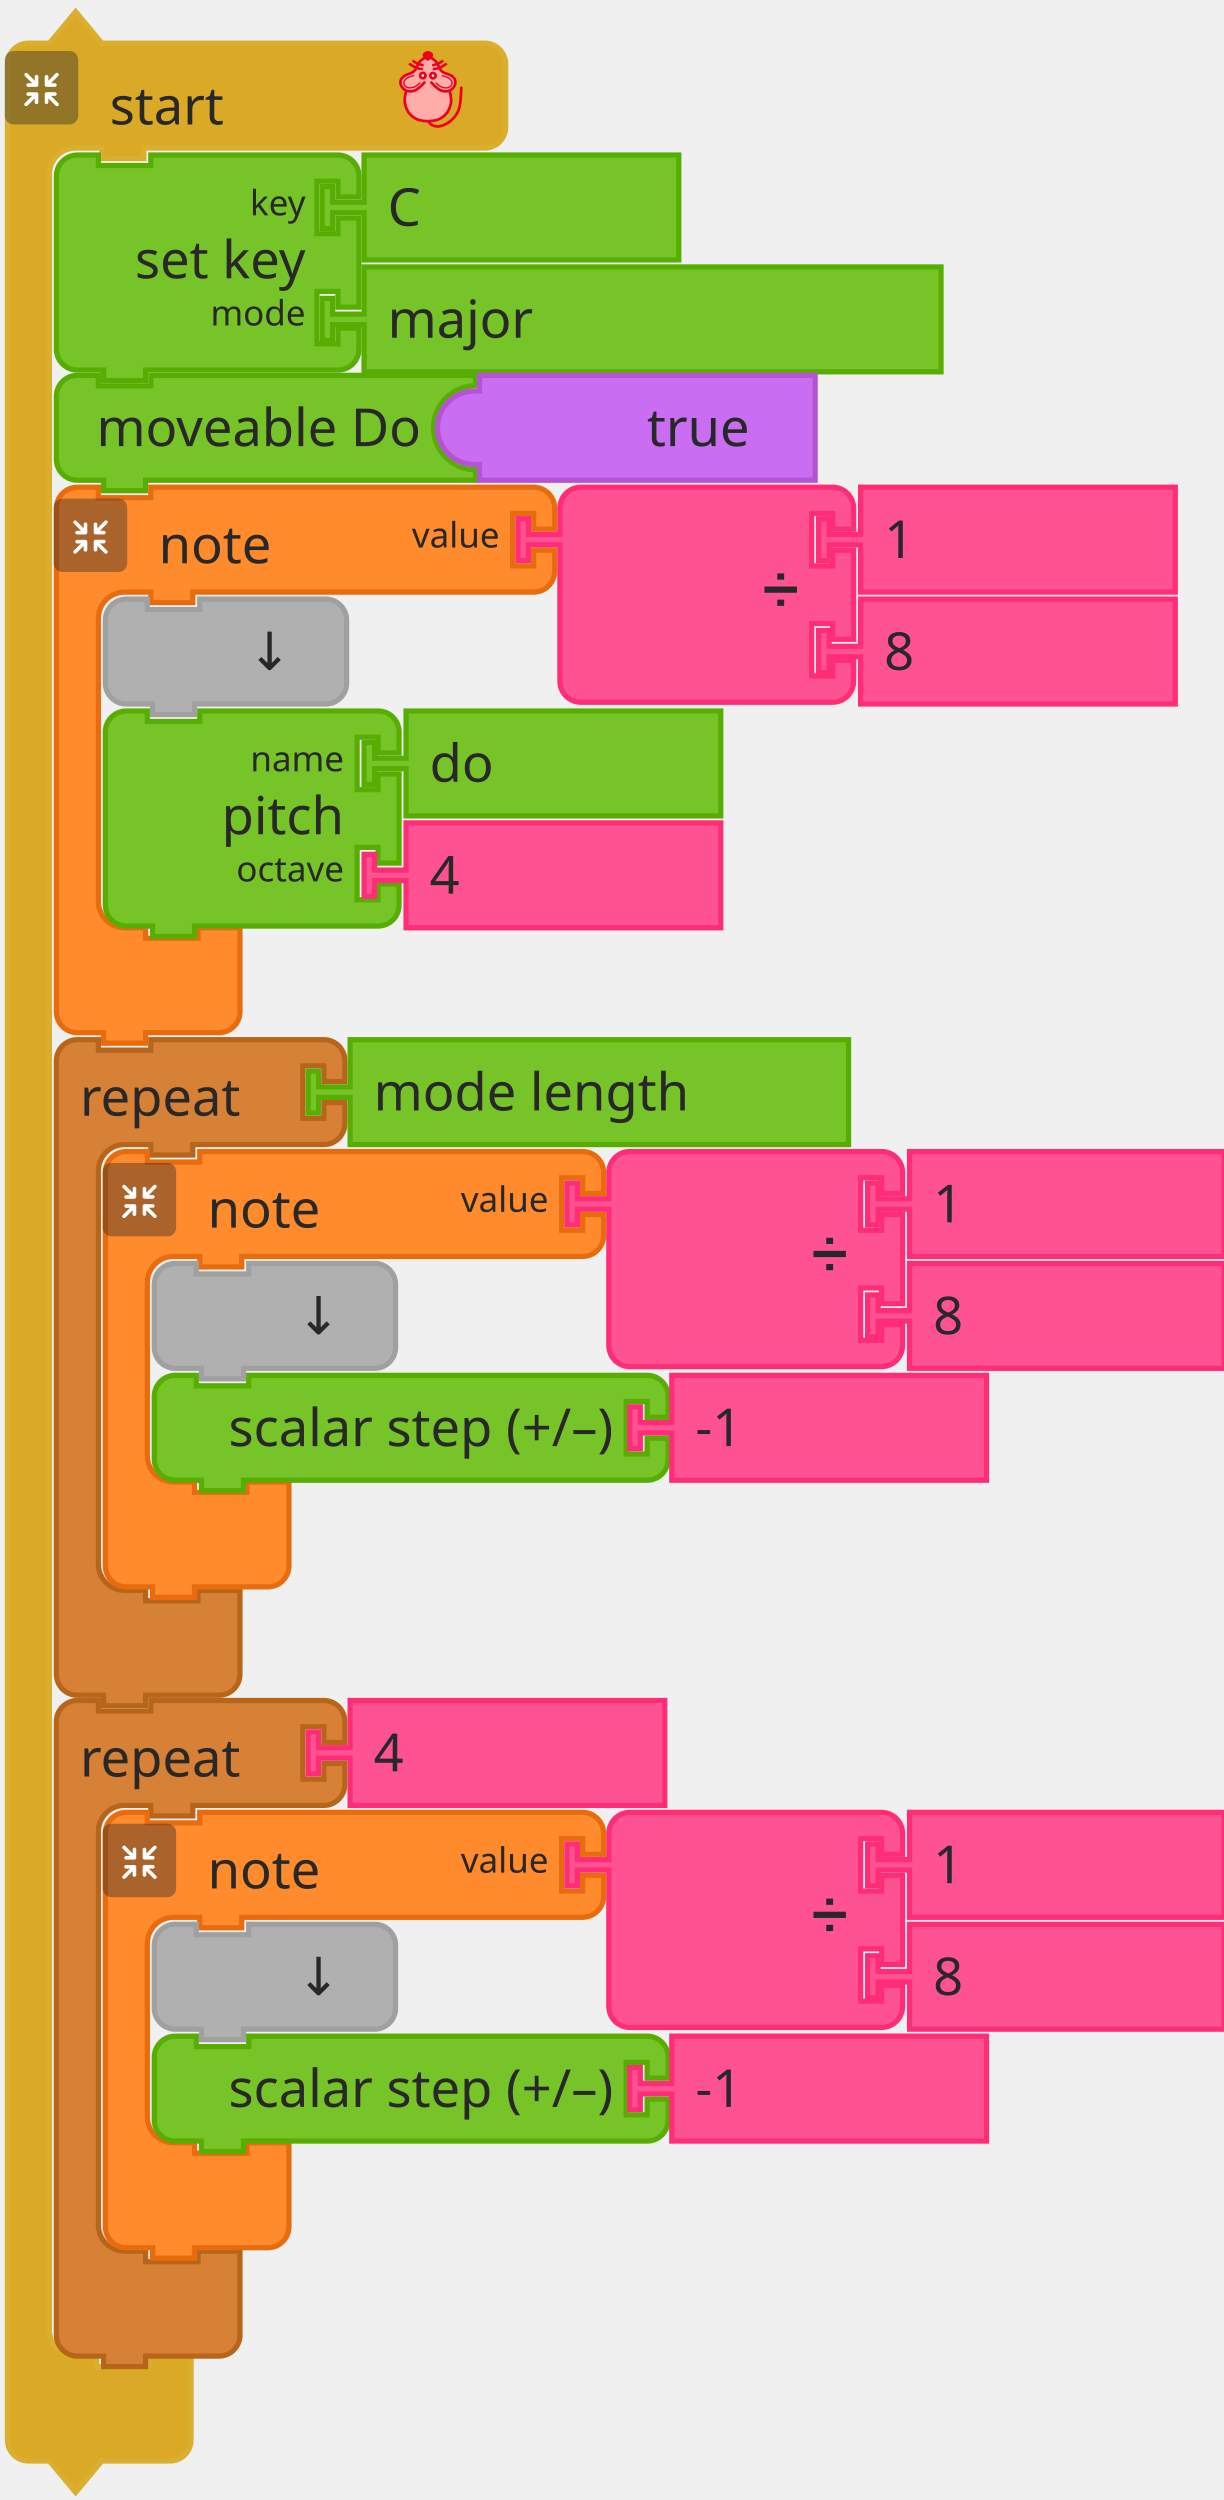
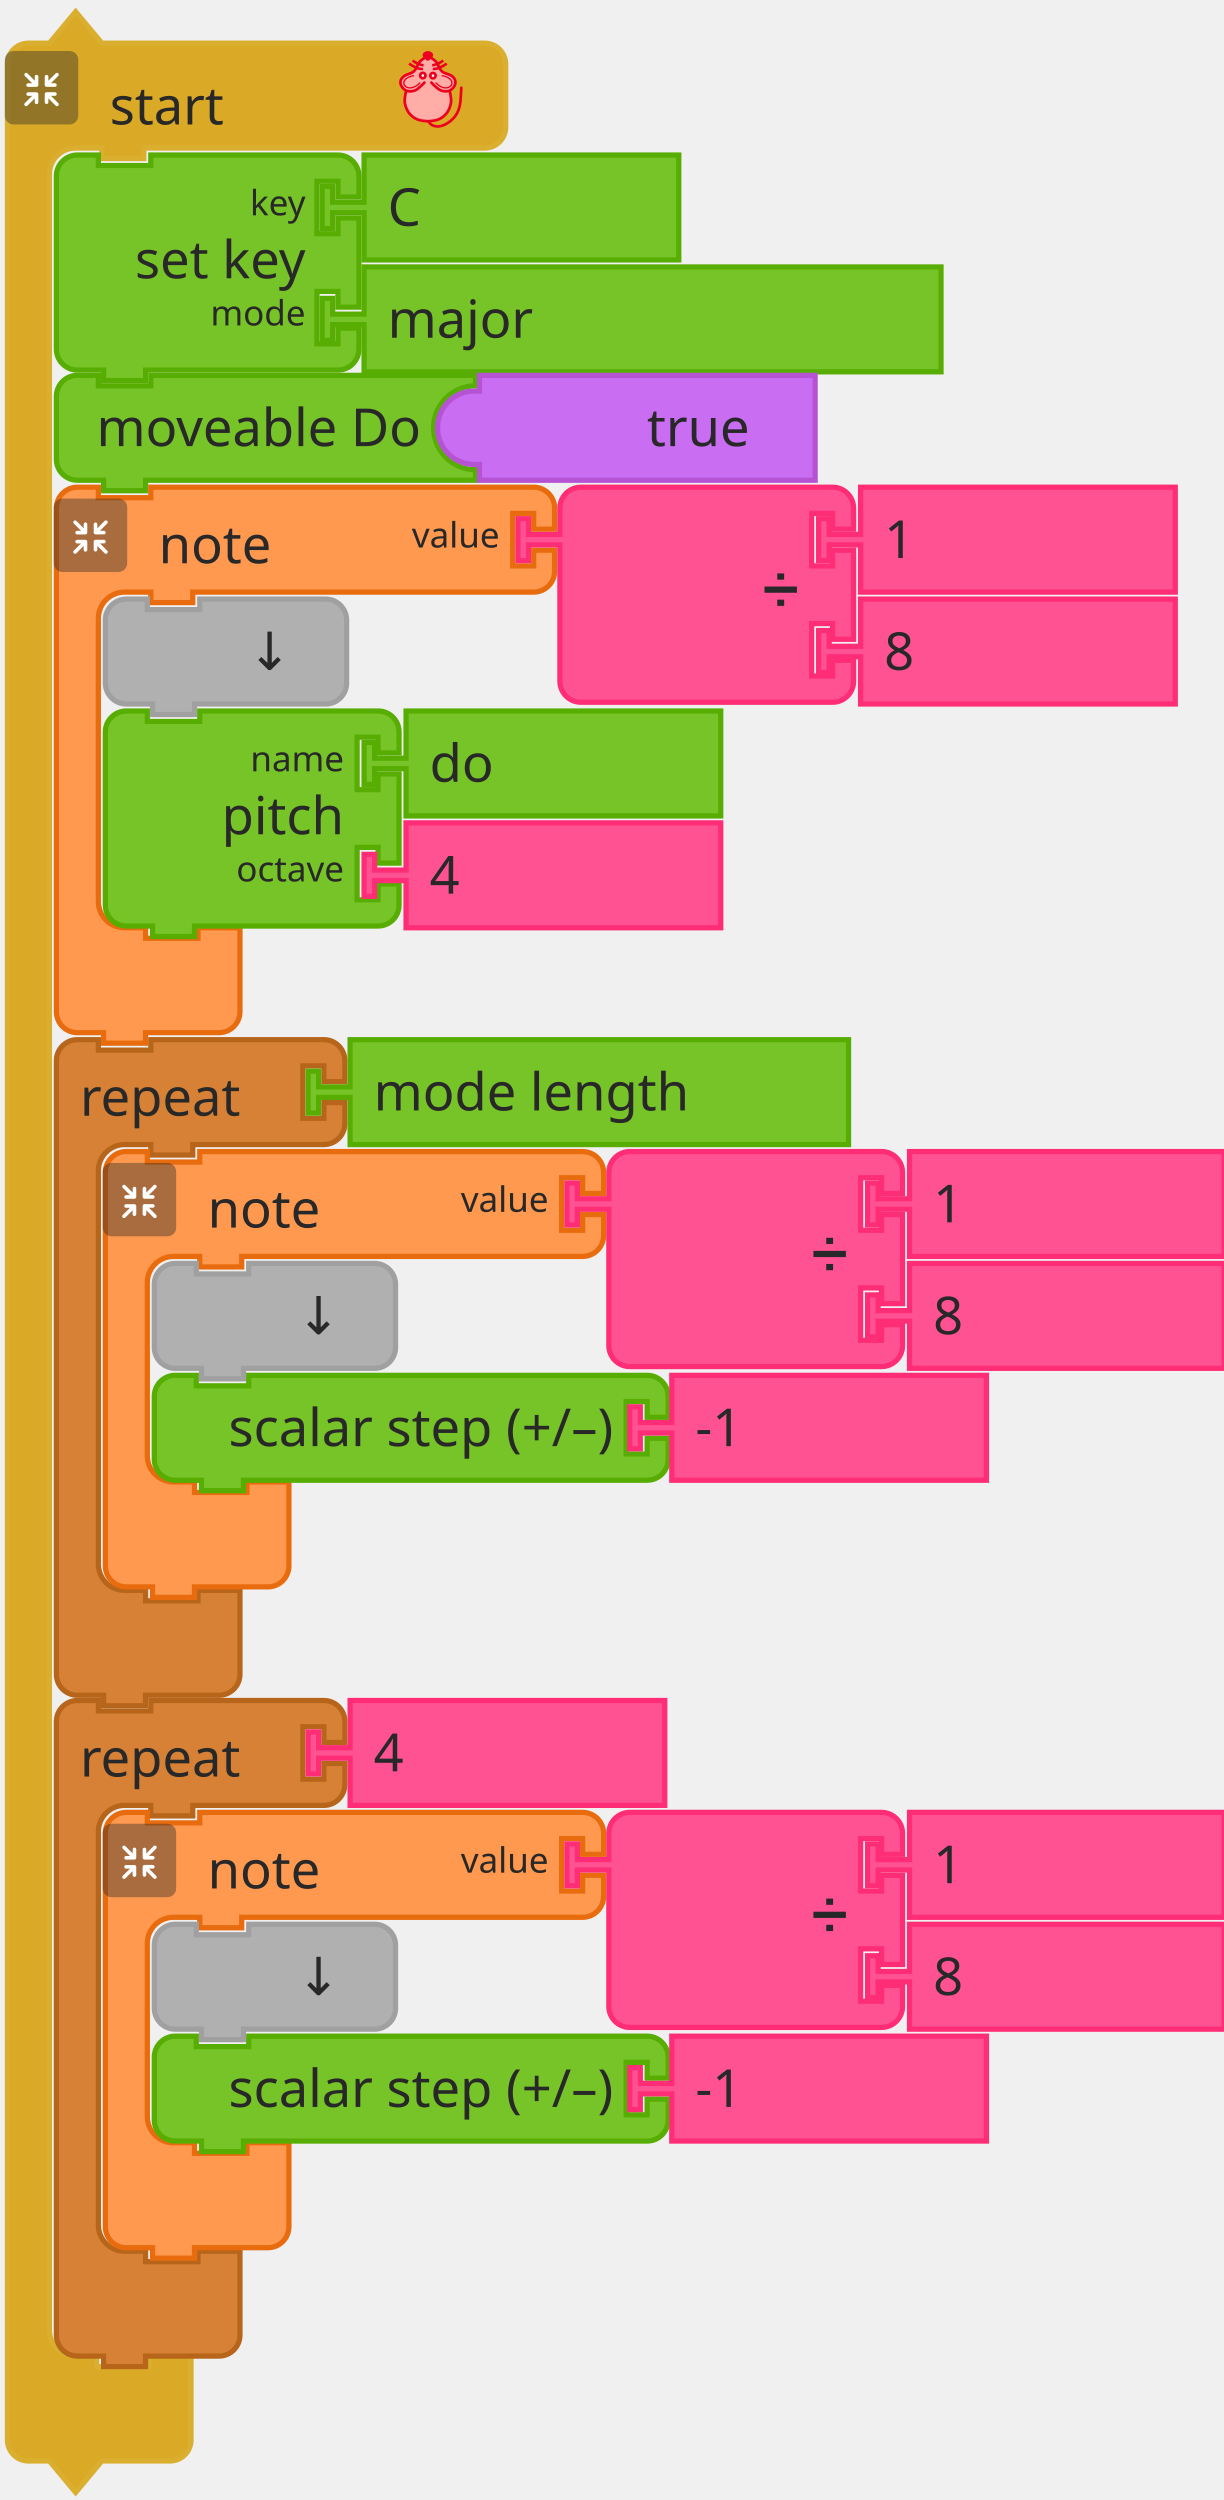
<svg xmlns="http://www.w3.org/2000/svg" width="350" height="715" version="1.1" id="svg488">
  <defs id="defs492" />
  <g id="g48" transform="translate(-471.6201,-42.40782)">
    <g transform="translate(473,45)" id="g10">
      <g transform="scale(1.5)" id="g8">
        <path d="m 0.5,14.5 v -4 a 4,4 90 0 1 4,-4 h 4 l 5,-6 5,6 h 9 60 4 a 4,4 90 0 1 4,4 v 4 4 4 a 4,4 90 0 1 -4,4 h -4 -60 -1 v 2 h -8 v -2 h -1 -4 a 5,5 90 0 0 -5,5 v 4 4 399 4 a 5,5 90 0 0 5,5 h 4 v 2 h 10 v -2 h 8 v 6 6 4 a 4,4 90 0 1 -4,4 h -4 -9 l -5,6 -5,-6 h -4 a 4,4 90 0 1 -4,-4 v -4 z" style="fill:#daa926;fill-opacity:1;stroke:#daaf30;stroke-width:1;stroke-linecap:round;stroke-opacity:1" id="path2" />
        <text style="font-size:10px;font-family:sans-serif;text-anchor:start;fill:#282828" id="text6">
          <tspan x="20" y="22" id="tspan4">start</tspan>
        </text>
      </g>
    </g>
    <g transform="matrix(0.5,0,0,0.5,473,57)" id="g26">
      <g style="isolation:isolate" id="g24">
        <g id="レイヤー_2" data-name="レイヤー 2">
          <g id="Icon">
            <rect width="42" height="42" rx="5" ry="5" style="opacity:0.4;mix-blend-mode:multiply;fill:#292929" id="rect12" x="0" y="0" />
            <path d="m 30.56,29.8 -4.17,-4.16 h 2.26 a 1.035,1.035 0 1 0 0,-2.07 h -4.71 a 1.08,1.08 0 0 0 -1.11,1 v 0 c 0,0 0,0 0,0.06 v 4.64 0 a 1.04,1.04 0 1 0 2.08,0 v -2.19 l 4.19,4.19 a 1,1 0 0 0 1.46,0 1,1 0 0 0 0,-1.47 z" style="fill:#ffffff" id="path14" />
            <path d="m 19.17,24.6 a 1.08,1.08 0 0 0 -1.11,-1 h -4.71 a 1.035,1.035 0 1 0 0,2.07 h 2.25 l -4.16,4.13 a 1.039,1.039 0 0 0 1.47,1.47 l 4.18,-4.19 v 2.26 a 1.04,1.04 0 1 0 2.08,0 V 24.7 c 0,0 0,0 0,-0.06 a 0.08,0.08 0 0 1 0,-0.04 z" style="fill:#ffffff" id="path16" />
            <path d="m 23.94,20.5 h 4.7 a 1.04,1.04 0 1 0 0,-2.08 h -2.25 l 4.17,-4.16 a 1,1 0 0 0 0,-1.47 1,1 0 0 0 -1.46,0 L 24.91,17 v -2.28 a 1.04,1.04 0 1 0 -2.08,0 v 4.64 a 0.43,0.43 0 0 0 0,0.05 v 0.05 a 1.09,1.09 0 0 0 1.11,1.04 z" style="fill:#ffffff" id="path18" />
            <path d="m 18.13,13.62 a 1.08,1.08 0 0 0 -1,1.09 V 17 l -4.18,-4.19 a 1,1 0 0 0 -1.47,0 1,1 0 0 0 0,1.46 l 4.16,4.17 h -2.29 a 1.04,1.04 0 1 0 0,2.08 h 4.71 a 1.09,1.09 0 0 0 1.11,-1 c 0,0 0,0 0,-0.06 v -4.75 a 1.07,1.07 0 0 0 -1.04,-1.09 z" style="fill:#ffffff" id="path20" />
          </g>
        </g>
      </g>
    </g>
    <g transform="matrix(0.4,0,0,0.4,583,57)" id="g46">
      <g transform="translate(-3.188483,0.1254822)" style="fill:#ffada6;stroke:#ed001d;stroke-width:2;stroke-miterlimit:4;stroke-dasharray:none" id="g3586">
        <path style="fill:#ffada6;stroke:none;stroke-width:1px;stroke-linecap:butt;stroke-linejoin:miter;stroke-opacity:1" id="path4725" d="m 31.188,5.875 c 0,0 -1.255,-1 -2,-1 -1.491,0 -2.946,0.946 -4,2 -1.581,1.581 -1.693,4.186 -3,6 -0.827,1.147 -1.853,2.173 -3,3 -1.814,1.307 -4.419,1.419 -6,3 -1.054,1.054 -2,2.509 -2,4 0,1.491 1.177,3.54 2,4 2.595,1.45 0.837,0.649 2,2 0,0 -1.04,3.301 -1,5 0.065,2.748 2,7 2,8 0,1 3.622,4.469 6,6 2.395,1.542 5.324,2.059 8.165,2.258 3.066,0.215 5.976,-0.356 8.67,-1.835 1.653,-0.907 3.02,-1.925 4.165,-3.423 1.631,-2.136 3.31,-4.403 4,-7 0.428,-1.611 0.204,-3.346 0,-5 -0.168,-1.364 -1.272,-2.653 -1,-4 0.33,-1.634 2.32,-2.478 3,-4 0.694,-1.552 1.688,-3.446 1,-5 -0.786,-1.777 -3.358,-1.961 -5,-3 -1.016,-0.643 -2.106,-1.197 -3,-2 -1.936,-1.74 -3.442,-3.914 -5,-6 -0.719,-0.963 -1.045,-2.27 -2,-3 -0.838,-0.64 -1.974,-1.242 -3,-1 -0.459,0.108 -1,1 -1,1" />
        <path d="m 46.21,28.157 c 0,0 1.464,5.739 1.001,8.584 -0.503,3.094 -1.734,6.32 -4.004,8.584 -2.062,2.056 -3.207,2.828 -6.007,3.815 -1.29,0.455 -4.974,0.954 -6.514,0.954 -1.541,0 -5.224,-0.499 -6.514,-0.954 -2.799,-0.987 -3.945,-1.759 -6.007,-3.815 -2.271,-2.264 -3.501,-5.49 -4.004,-8.584 -0.463,-2.845 1.001,-8.584 1.001,-8.584 M 28.176,22.434 c 0,0 -4.122,4.706 -7.008,5.723 -1.878,0.662 -4.202,0.826 -6.007,0 -1.926,-0.882 -3.584,-2.773 -4.004,-4.769 -0.478,-2.269 0.559,-4.124 2.47,-5.529 2.067,-1.52 4.598,-1.663 6.539,-3.055 2.515,-1.804 2.912,-5.39 5.005,-7.63 1.421,-1.521 5.513,-3.815 5.513,-3.815 0,0 4.092,2.294 5.513,3.815 2.093,2.24 2.49,5.826 5.005,7.63 1.941,1.392 4.539,1.466 6.606,2.927 1.937,1.37 2.882,3.387 2.404,5.656 -0.421,1.996 -2.079,3.887 -4.004,4.769 -1.805,0.826 -4.129,0.662 -6.007,0 -2.885,-1.017 -7.008,-5.723 -7.008,-5.723" id="path4505-6" style="fill:none;stroke:#ed001d;stroke-width:1.954;stroke-linecap:round;stroke-linejoin:miter;stroke-miterlimit:4;stroke-dasharray:none;stroke-opacity:1" />
        <g id="g4565" transform="matrix(1.001084,0,0,0.9537592,57.40195,5.386365)" style="fill:none;stroke:#ed001d;stroke-opacity:1">
          <g id="g4553" transform="translate(0,-1)" style="fill:none;stroke:#ed001d;stroke-opacity:1">
            <path d="M -30.228,8.514 C -33.423,9.403 -38.624,5.875 -40.103,4.586" id="path3411-7" style="fill:none;fill-rule:evenodd;stroke:#ed001d;stroke-width:1.932;stroke-linecap:butt;stroke-linejoin:miter;stroke-miterlimit:4;stroke-dasharray:none;stroke-opacity:1" />
            <path d="M -29.76,5.905 C -33.101,5.474 -35.931,3.736 -37.634,2.342" id="path3413-5" style="fill:none;fill-rule:evenodd;stroke:#ed001d;stroke-width:1.932;stroke-linecap:butt;stroke-linejoin:miter;stroke-miterlimit:4;stroke-dasharray:none;stroke-opacity:1" />
          </g>
          <g id="g4557" style="fill:none;stroke:#ed001d;stroke-opacity:1">
            <path d="m -23.146,7.514 c 3.195,0.889 8.396,-2.64 9.874,-3.929" id="path3411-3" style="fill:none;fill-rule:evenodd;stroke:#ed001d;stroke-width:1.932;stroke-linecap:butt;stroke-linejoin:miter;stroke-miterlimit:4;stroke-dasharray:none;stroke-opacity:1" />
            <path d="m -23.614,4.905 c 3.341,-0.431 6.171,-2.168 7.873,-3.563" id="path3413-56" style="fill:none;fill-rule:evenodd;stroke:#ed001d;stroke-width:1.932;stroke-linecap:butt;stroke-linejoin:miter;stroke-miterlimit:4;stroke-dasharray:none;stroke-opacity:1" />
          </g>
        </g>
        <g id="g4636" transform="matrix(1.001084,0,0,0.9537592,57.9306,3.478847)" style="fill:#ffffff;fill-opacity:0.941;stroke:#ed001d;stroke-opacity:1">
          <ellipse cx="-30.837" cy="14.613" id="circle3409-2" rx="1.885" ry="2.067" style="fill:#ffffff;fill-opacity:0.941;fill-rule:evenodd;stroke:#ed001d;stroke-width:2;stroke-linecap:butt;stroke-linejoin:miter;stroke-miterlimit:4;stroke-dasharray:none;stroke-opacity:1" />
          <ellipse cx="-23.593" cy="14.699" id="ellipse4229-9" rx="1.885" ry="2.067" style="fill:#ffffff;fill-opacity:0.941;fill-rule:evenodd;stroke:#ed001d;stroke-width:2;stroke-linecap:butt;stroke-linejoin:miter;stroke-miterlimit:4;stroke-dasharray:none;stroke-opacity:1" />
        </g>
        <g id="g4632" transform="matrix(1.001084,0,0,0.9537592,58.02711,3.478847)" style="fill:none;stroke:#ed001d;stroke-opacity:1">
          <path d="m -37.187,14.625 c -14.34,2.75 -4.81,15.672 4.375,5.25" id="path4303-1" style="fill:none;fill-rule:evenodd;stroke:#ed001d;stroke-width:1px;stroke-linecap:butt;stroke-linejoin:miter;stroke-miterlimit:4;stroke-dasharray:none;stroke-opacity:1" />
          <path d="m -17.437,14.625 c 14.34,2.75 4.81,15.672 -4.375,5.25" id="path4303-1-2" style="fill:none;fill-rule:evenodd;stroke:#ed001d;stroke-width:1px;stroke-linecap:butt;stroke-linejoin:miter;stroke-miterlimit:4;stroke-dasharray:none;stroke-opacity:1" />
        </g>
        <path d="m 33.128,3.359 c -1.385,1.314 -1.986,2.379 -2.46,2.379 -0.663,0 -1.273,-1.065 -2.46,-2.379 -0.973,-1.077 1.101,-2.379 2.46,-2.379 1.359,0 3.533,1.361 2.46,2.379 z" id="path4227-7" style="fill:#ed001d;fill-opacity:1;fill-rule:evenodd;stroke:#ed001d;stroke-width:2.164;stroke-linecap:butt;stroke-linejoin:miter;stroke-miterlimit:4;stroke-dasharray:none;stroke-opacity:1" />
        <path style="fill:none;stroke:#ed001d;stroke-width:1.954;stroke-linecap:round;stroke-linejoin:miter;stroke-miterlimit:4;stroke-dasharray:none;stroke-opacity:1" id="path4653" d="m 31.302,50.086 c 0,0 0.723,3.124 5.5,3.67 4.777,0.546 11.785,-3.779 14.788,-9.501 3.003,-5.723 2.403,-11.491 3.003,-18.121" />
      </g>
    </g>
  </g>
  <g transform="translate(15.37989,43.59218)" id="g66">
    <g transform="scale(1.5)" id="g64">
      <path d="m 0.5,8.5 v -4 a 4,4 90 0 1 4,-4 h 4 v 2 h 10 v -2 h 31.68 4 a 4,4 90 0 1 4,4 v 4 h -4 v -3 h -4 v 10 h 4 v -3 h 4 v 17 h -4 v -3 h -4 v 10 h 4 v -3 h 4 v 4 a 4,4 90 0 1 -4,4 h -4 H 18.5 h -1 v 2 h -8 v -2 h -1 -4 a 4,4 90 0 1 -4,-4 v -4 -21 z" style="fill:#77c428;fill-opacity:1;stroke:#57ad02;stroke-width:1;stroke-linecap:round;stroke-opacity:1" id="path50" />
      <text style="font-size:10px;font-family:sans-serif;text-anchor:end;fill:#282828" id="text54">
        <tspan x="48" y="24" id="tspan52">set key</tspan>
      </text>
      <text style="font-size:6.667px;font-family:sans-serif;text-anchor:end;fill:#282828" id="text58">
        <tspan x="48" y="12" id="tspan56">key</tspan>
      </text>
      <text style="font-size:6.667px;font-family:sans-serif;text-anchor:end;fill:#282828" id="text62">
        <tspan x="48" y="33" id="tspan60">mode</tspan>
      </text>
    </g>
  </g>
  <g transform="translate(91.37989,43.59218)" id="g76">
    <g transform="scale(1.5)" id="g74">
      <path d="m 8.5,0.5 h 60 v 20 h -60 v -8 -1 h -6 v 3 h -2 v -8 h 2 v 3 h 6 v -1 z" style="fill:#77c428;fill-opacity:1;stroke:#57ad02;stroke-width:1;stroke-linecap:round;stroke-opacity:1" id="path68" />
      <text style="font-size:10px;font-family:sans-serif;text-anchor:start;fill:#282828" id="text72">
        <tspan x="13" y="14" id="tspan70">C</tspan>
      </text>
    </g>
  </g>
  <g transform="translate(91.37989,75.59218)" id="g86">
    <g transform="scale(1.5)" id="g84">
      <path d="m 8.5,0.5 h 110 v 20 H 8.5 v -8 -1 h -6 v 3 h -2 v -8 h 2 v 3 h 6 v -1 z" style="fill:#77c428;fill-opacity:1;stroke:#57ad02;stroke-width:1;stroke-linecap:round;stroke-opacity:1" id="path78" />
      <text style="font-size:10px;font-family:sans-serif;text-anchor:start;fill:#282828" id="text82">
        <tspan x="13" y="14" id="tspan80">major</tspan>
      </text>
    </g>
  </g>
  <g transform="translate(15.37989,106.5922)" id="g96">
    <g transform="scale(1.5)" id="g94">
      <path d="m 0.5,8.5 v -4 a 4,4 90 0 1 4,-4 h 4 v 2 h 10 v -2 h 58.921 3 v 2 a 8,8 90 0 0 -8,8 8,8 90 0 0 8,8 v 2 h -3 H 18.5 h -1 v 2 h -8 v -2 h -1 -4 a 4,4 90 0 1 -4,-4 v -4 z" style="fill:#77c428;fill-opacity:1;stroke:#57ad02;stroke-width:1;stroke-linecap:round;stroke-opacity:1" id="path88" />
      <text style="font-size:10px;font-family:sans-serif;text-anchor:end;fill:#282828" id="text92">
        <tspan x="70" y="14" id="tspan90">moveable Do</tspan>
      </text>
    </g>
  </g>
  <g transform="translate(124.3799,106.5922)" id="g106">
    <g transform="scale(1.5)" id="g104">
      <path d="m 0.5,10.5 a 7,7 90 0 1 7,-7 h 1 v -1 -2 h 64 v 16 4 h -64 v -2 -1 h -1 a 7,7 90 0 1 -7,-7 z" style="fill:#c96df3;fill-opacity:1;stroke:#b653d3;stroke-width:1;stroke-linecap:round;stroke-opacity:1" id="path98" />
      <text style="font-size:10px;font-family:sans-serif;text-anchor:end;fill:#282828" id="text102">
        <tspan x="60" y="14" id="tspan100">true</tspan>
      </text>
    </g>
  </g>
  <g id="g140" transform="translate(-471.6201,-42.40782)">
    <g transform="translate(487,181)" id="g120">
      <g transform="scale(1.5)" id="g118">
-         <path d="m 0.5,8.5 v -4 a 4,4 90 0 1 4,-4 h 4 v 2 h 10 v -2 h 9 60 4 a 4,4 90 0 1 4,4 v 4 h -4 v -3 h -4 v 10 h 4 v -3 h 4 v 4 a 4,4 90 0 1 -4,4 h -4 -60 -1 v 2 h -8 v -2 h -1 -4 a 5,5 90 0 0 -5,5 v 4 4 42 4 a 5,5 90 0 0 5,5 h 4 v 2 h 10 v -2 h 8 v 6 6 4 a 4,4 90 0 1 -4,4 h -4 -9 -1 v 2 h -8 v -2 h -1 -4 a 4,4 90 0 1 -4,-4 v -4 z" style="fill:#ff8b2d;fill-opacity:1;stroke:#e86b0e;stroke-width:1;stroke-linecap:round;stroke-opacity:1" id="path108" />
+         <path d="m 0.5,8.5 v -4 a 4,4 90 0 1 4,-4 h 4 v 2 h 10 v -2 h 9 60 4 a 4,4 90 0 1 4,4 v 4 h -4 v -3 h -4 v 10 h 4 v -3 h 4 v 4 a 4,4 90 0 1 -4,4 h -4 -60 -1 v 2 h -8 v -2 h -1 -4 a 5,5 90 0 0 -5,5 v 4 4 42 4 a 5,5 90 0 0 5,5 h 4 v 2 h 10 v -2 h 8 v 6 6 4 a 4,4 90 0 1 -4,4 h -4 -9 -1 v 2 h -8 v -2 h -1 -4 a 4,4 90 0 1 -4,-4 v -4 z" style="fill:#fe994f;fill-opacity:1;stroke:#e86b0e;stroke-width:1;stroke-linecap:round;stroke-opacity:1" id="path108" />
        <text style="font-size:10px;font-family:sans-serif;text-anchor:start;fill:#282828" id="text112">
          <tspan x="20" y="15" id="tspan110">note</tspan>
        </text>
        <text style="font-size:6.667px;font-family:sans-serif;text-anchor:end;fill:#282828" id="text116">
          <tspan x="85" y="12" id="tspan114">value</tspan>
        </text>
      </g>
    </g>
    <g transform="matrix(0.5,0,0,0.5,487,185)" id="g138">
      <g style="isolation:isolate" id="g136">
        <g id="g134" data-name="レイヤー 2">
          <g id="g132">
            <rect width="42" height="42" rx="5" ry="5" style="opacity:0.4;mix-blend-mode:multiply;fill:#292929" id="rect122" x="0" y="0" />
            <path d="m 30.56,29.8 -4.17,-4.16 h 2.26 a 1.035,1.035 0 1 0 0,-2.07 h -4.71 a 1.08,1.08 0 0 0 -1.11,1 v 0 c 0,0 0,0 0,0.06 v 4.64 0 a 1.04,1.04 0 1 0 2.08,0 v -2.19 l 4.19,4.19 a 1,1 0 0 0 1.46,0 1,1 0 0 0 0,-1.47 z" style="fill:#ffffff" id="path124" />
            <path d="m 19.17,24.6 a 1.08,1.08 0 0 0 -1.11,-1 h -4.71 a 1.035,1.035 0 1 0 0,2.07 h 2.25 l -4.16,4.13 a 1.039,1.039 0 0 0 1.47,1.47 l 4.18,-4.19 v 2.26 a 1.04,1.04 0 1 0 2.08,0 V 24.7 c 0,0 0,0 0,-0.06 a 0.08,0.08 0 0 1 0,-0.04 z" style="fill:#ffffff" id="path126" />
            <path d="m 23.94,20.5 h 4.7 a 1.04,1.04 0 1 0 0,-2.08 h -2.25 l 4.17,-4.16 a 1,1 0 0 0 0,-1.47 1,1 0 0 0 -1.46,0 L 24.91,17 v -2.28 a 1.04,1.04 0 1 0 -2.08,0 v 4.64 a 0.43,0.43 0 0 0 0,0.05 v 0.05 a 1.09,1.09 0 0 0 1.11,1.04 z" style="fill:#ffffff" id="path128" />
            <path d="m 18.13,13.62 a 1.08,1.08 0 0 0 -1,1.09 V 17 l -4.18,-4.19 a 1,1 0 0 0 -1.47,0 1,1 0 0 0 0,1.46 l 4.16,4.17 h -2.29 a 1.04,1.04 0 1 0 0,2.08 h 4.71 a 1.09,1.09 0 0 0 1.11,-1 c 0,0 0,0 0,-0.06 v -4.75 a 1.07,1.07 0 0 0 -1.04,-1.09 z" style="fill:#ffffff" id="path130" />
          </g>
        </g>
      </g>
    </g>
  </g>
  <g transform="translate(147.3799,138.5922)" id="g158">
    <g transform="scale(1.5)" id="g156">
      <path d="m 8.5,8.5 v -4 a 4,4 90 0 1 4,-4 h 4 10 30 4 a 4,4 90 0 1 4,4 v 4 h -4 v -3 h -4 v 10 h 4 v -3 h 4 v 17 h -4 v -3 h -4 v 10 h 4 v -3 h 4 v 4 a 4,4 90 0 1 -4,4 h -4 -30 -10 -4 a 4,4 90 0 1 -4,-4 v -4 -21 -1 h -6 v 3 h -2 v -8 h 2 v 3 h 6 z" style="fill:#ff5293;fill-opacity:1;stroke:#ff2c76;stroke-width:1;stroke-linecap:round;stroke-opacity:1" id="path142" />
      <text style="font-size:9px;font-family:sans-serif;text-anchor:end;fill:#282828" id="text146">
        <tspan x="54" y="23" id="tspan144">➗</tspan>
      </text>
      <text style="font-size:6px;font-family:sans-serif;text-anchor:end;fill:#282828" id="text150">
        <tspan x="54" y="12" id="tspan148" />
      </text>
      <text style="font-size:6px;font-family:sans-serif;text-anchor:end;fill:#282828" id="text154">
        <tspan x="54" y="33" id="tspan152" />
      </text>
    </g>
  </g>
  <g transform="translate(233.3799,138.5922)" id="g168">
    <g transform="scale(1.5)" id="g166">
      <path d="m 8.5,0.5 h 60 v 20 h -60 v -8 -1 h -6 v 3 h -2 v -8 h 2 v 3 h 6 v -1 z" style="fill:#ff5293;fill-opacity:1;stroke:#ff2c76;stroke-width:1;stroke-linecap:round;stroke-opacity:1" id="path160" />
      <text style="font-size:10px;font-family:sans-serif;text-anchor:start;fill:#282828" id="text164">
        <tspan x="13" y="14" id="tspan162">1</tspan>
      </text>
    </g>
  </g>
  <g transform="translate(233.3799,170.5922)" id="g178">
    <g transform="scale(1.5)" id="g176">
      <path d="m 8.5,0.5 h 60 v 20 h -60 v -8 -1 h -6 v 3 h -2 v -8 h 2 v 3 h 6 v -1 z" style="fill:#ff5293;fill-opacity:1;stroke:#ff2c76;stroke-width:1;stroke-linecap:round;stroke-opacity:1" id="path170" />
      <text style="font-size:10px;font-family:sans-serif;text-anchor:start;fill:#282828" id="text174">
        <tspan x="13" y="14" id="tspan172">8</tspan>
      </text>
    </g>
  </g>
  <g transform="translate(29.37989,170.5922)" id="g188">
    <g transform="scale(1.5)" id="g186">
      <path d="m 0.5,8.5 v -4 a 4,4 90 0 1 4,-4 h 4 v 2 h 10 v -2 h 20 4 a 4,4 90 0 1 4,4 v 4 4 4 a 4,4 90 0 1 -4,4 h -4 -20 -1 v 2 h -8 v -2 h -1 -4 a 4,4 90 0 1 -4,-4 v -4 z" style="fill:#b0b0b0;fill-opacity:1;stroke:#a0a0a0;stroke-width:1;stroke-linecap:round;stroke-opacity:1" id="path180" />
      <text style="font-size:10px;font-family:sans-serif;text-anchor:end;fill:#282828" id="text184">
        <tspan x="36" y="14" id="tspan182">↓</tspan>
      </text>
    </g>
  </g>
  <g transform="translate(29.37989,202.5922)" id="g206">
    <g transform="scale(1.5)" id="g204">
      <path d="m 0.5,8.5 v -4 a 4,4 90 0 1 4,-4 h 4 v 2 h 10 v -2 h 30 4 a 4,4 90 0 1 4,4 v 4 h -4 v -3 h -4 v 10 h 4 v -3 h 4 v 17 h -4 v -3 h -4 v 10 h 4 v -3 h 4 v 4 a 4,4 90 0 1 -4,4 h -4 -30 -1 v 2 h -8 v -2 h -1 -4 a 4,4 90 0 1 -4,-4 v -4 -21 z" style="fill:#77c428;fill-opacity:1;stroke:#57ad02;stroke-width:1;stroke-linecap:round;stroke-opacity:1" id="path190" />
      <text style="font-size:10px;font-family:sans-serif;text-anchor:end;fill:#282828" id="text194">
        <tspan x="46" y="24" id="tspan192">pitch</tspan>
      </text>
      <text style="font-size:6.667px;font-family:sans-serif;text-anchor:end;fill:#282828" id="text198">
        <tspan x="46" y="12" id="tspan196">name</tspan>
      </text>
      <text style="font-size:6.667px;font-family:sans-serif;text-anchor:end;fill:#282828" id="text202">
        <tspan x="46" y="33" id="tspan200">octave</tspan>
      </text>
    </g>
  </g>
  <g transform="translate(103.3799,202.5922)" id="g216">
    <g transform="scale(1.5)" id="g214">
      <path d="m 8.5,0.5 h 60 v 20 h -60 v -8 -1 h -6 v 3 h -2 v -8 h 2 v 3 h 6 v -1 z" style="fill:#77c428;fill-opacity:1;stroke:#57ad02;stroke-width:1;stroke-linecap:round;stroke-opacity:1" id="path208" />
      <text style="font-size:10px;font-family:sans-serif;text-anchor:start;fill:#282828" id="text212">
        <tspan x="13" y="14" id="tspan210">do</tspan>
      </text>
    </g>
  </g>
  <g transform="translate(103.3799,234.5922)" id="g226">
    <g transform="scale(1.5)" id="g224">
      <path d="m 8.5,0.5 h 60 v 20 h -60 v -8 -1 h -6 v 3 h -2 v -8 h 2 v 3 h 6 v -1 z" style="fill:#ff5293;fill-opacity:1;stroke:#ff2c76;stroke-width:1;stroke-linecap:round;stroke-opacity:1" id="path218" />
      <text style="font-size:10px;font-family:sans-serif;text-anchor:start;fill:#282828" id="text222">
        <tspan x="13" y="14" id="tspan220">4</tspan>
      </text>
    </g>
  </g>
  <g transform="translate(15.37989,296.5922)" id="g240">
    <g transform="scale(1.5)" id="g238">
      <path d="m 0.5,8.5 v -4 a 4,4 90 0 1 4,-4 h 4 v 2 h 10 v -2 h 9 20 4 a 4,4 90 0 1 4,4 v 4 h -4 v -3 h -4 v 10 h 4 v -3 h 4 v 4 a 4,4 90 0 1 -4,4 h -4 -20 -1 v 2 h -8 v -2 h -1 -4 a 5,5 90 0 0 -5,5 v 4 4 63 4 a 5,5 90 0 0 5,5 h 4 v 2 h 10 v -2 h 8 v 6 6 4 a 4,4 90 0 1 -4,4 h -4 -9 -1 v 2 h -8 v -2 h -1 -4 a 4,4 90 0 1 -4,-4 v -4 z" style="fill:#d68136;fill-opacity:1;stroke:#b7651a;stroke-width:1;stroke-linecap:round;stroke-opacity:1" id="path228" />
      <text style="font-size:10px;font-family:sans-serif;text-anchor:start;fill:#282828" id="text232">
        <tspan x="5" y="15" id="tspan230">repeat</tspan>
      </text>
      <text style="font-size:6.667px;font-family:sans-serif;text-anchor:end;fill:#282828" id="text236">
        <tspan x="45" y="12" id="tspan234" />
      </text>
    </g>
  </g>
  <g transform="translate(87.37989,296.5922)" id="g250">
    <g transform="scale(1.5)" id="g248">
      <path d="m 8.5,0.5 h 95.039 v 20 H 8.5 v -8 -1 h -6 v 3 h -2 v -8 h 2 v 3 h 6 v -1 z" style="fill:#77c428;fill-opacity:1;stroke:#57ad02;stroke-width:1;stroke-linecap:round;stroke-opacity:1" id="path242" />
      <text style="font-size:10px;font-family:sans-serif;text-anchor:start;fill:#282828" id="text246">
        <tspan x="13" y="14" id="tspan244">mode length</tspan>
      </text>
    </g>
  </g>
  <g id="g284" transform="translate(-471.6201,-42.40782)">
    <g transform="translate(501,371)" id="g264">
      <g transform="scale(1.5)" id="g262">
-         <path d="m 0.5,8.5 v -4 a 4,4 90 0 1 4,-4 h 4 v 2 h 10 v -2 h 9 60 4 a 4,4 90 0 1 4,4 v 4 h -4 v -3 h -4 v 10 h 4 v -3 h 4 v 4 a 4,4 90 0 1 -4,4 h -4 -60 -1 v 2 h -8 v -2 h -1 -4 a 5,5 90 0 0 -5,5 v 4 4 21 4 a 5,5 90 0 0 5,5 h 4 v 2 h 10 v -2 h 8 v 6 6 4 a 4,4 90 0 1 -4,4 h -4 -9 -1 v 2 h -8 v -2 h -1 -4 a 4,4 90 0 1 -4,-4 v -4 z" style="fill:#ff8b2d;fill-opacity:1;stroke:#e86b0e;stroke-width:1;stroke-linecap:round;stroke-opacity:1" id="path252" />
+         <path d="m 0.5,8.5 v -4 a 4,4 90 0 1 4,-4 h 4 v 2 h 10 v -2 h 9 60 4 a 4,4 90 0 1 4,4 v 4 h -4 v -3 h -4 v 10 h 4 v -3 h 4 v 4 a 4,4 90 0 1 -4,4 h -4 -60 -1 v 2 h -8 v -2 h -1 -4 a 5,5 90 0 0 -5,5 v 4 4 21 4 a 5,5 90 0 0 5,5 h 4 v 2 h 10 v -2 h 8 v 6 6 4 a 4,4 90 0 1 -4,4 h -4 -9 -1 v 2 h -8 v -2 h -1 -4 a 4,4 90 0 1 -4,-4 v -4 z" style="fill:#fe994f;fill-opacity:1;stroke:#e86b0e;stroke-width:1;stroke-linecap:round;stroke-opacity:1" id="path252" />
        <text style="font-size:10px;font-family:sans-serif;text-anchor:start;fill:#282828" id="text256">
          <tspan x="20" y="15" id="tspan254">note</tspan>
        </text>
        <text style="font-size:6.667px;font-family:sans-serif;text-anchor:end;fill:#282828" id="text260">
          <tspan x="85" y="12" id="tspan258">value</tspan>
        </text>
      </g>
    </g>
    <g transform="matrix(0.5,0,0,0.5,501,375)" id="g282">
      <g style="isolation:isolate" id="g280">
        <g id="g278" data-name="レイヤー 2">
          <g id="g276">
            <rect width="42" height="42" rx="5" ry="5" style="opacity:0.4;mix-blend-mode:multiply;fill:#292929" id="rect266" x="0" y="0" />
            <path d="m 30.56,29.8 -4.17,-4.16 h 2.26 a 1.035,1.035 0 1 0 0,-2.07 h -4.71 a 1.08,1.08 0 0 0 -1.11,1 v 0 c 0,0 0,0 0,0.06 v 4.64 0 a 1.04,1.04 0 1 0 2.08,0 v -2.19 l 4.19,4.19 a 1,1 0 0 0 1.46,0 1,1 0 0 0 0,-1.47 z" style="fill:#ffffff" id="path268" />
            <path d="m 19.17,24.6 a 1.08,1.08 0 0 0 -1.11,-1 h -4.71 a 1.035,1.035 0 1 0 0,2.07 h 2.25 l -4.16,4.13 a 1.039,1.039 0 0 0 1.47,1.47 l 4.18,-4.19 v 2.26 a 1.04,1.04 0 1 0 2.08,0 V 24.7 c 0,0 0,0 0,-0.06 a 0.08,0.08 0 0 1 0,-0.04 z" style="fill:#ffffff" id="path270" />
            <path d="m 23.94,20.5 h 4.7 a 1.04,1.04 0 1 0 0,-2.08 h -2.25 l 4.17,-4.16 a 1,1 0 0 0 0,-1.47 1,1 0 0 0 -1.46,0 L 24.91,17 v -2.28 a 1.04,1.04 0 1 0 -2.08,0 v 4.64 a 0.43,0.43 0 0 0 0,0.05 v 0.05 a 1.09,1.09 0 0 0 1.11,1.04 z" style="fill:#ffffff" id="path272" />
            <path d="m 18.13,13.62 a 1.08,1.08 0 0 0 -1,1.09 V 17 l -4.18,-4.19 a 1,1 0 0 0 -1.47,0 1,1 0 0 0 0,1.46 l 4.16,4.17 h -2.29 a 1.04,1.04 0 1 0 0,2.08 h 4.71 a 1.09,1.09 0 0 0 1.11,-1 c 0,0 0,0 0,-0.06 v -4.75 a 1.07,1.07 0 0 0 -1.04,-1.09 z" style="fill:#ffffff" id="path274" />
          </g>
        </g>
      </g>
    </g>
  </g>
  <g transform="translate(161.3799,328.5922)" id="g302">
    <g transform="scale(1.5)" id="g300">
      <path d="m 8.5,8.5 v -4 a 4,4 90 0 1 4,-4 h 4 10 30 4 a 4,4 90 0 1 4,4 v 4 h -4 v -3 h -4 v 10 h 4 v -3 h 4 v 17 h -4 v -3 h -4 v 10 h 4 v -3 h 4 v 4 a 4,4 90 0 1 -4,4 h -4 -30 -10 -4 a 4,4 90 0 1 -4,-4 v -4 -21 -1 h -6 v 3 h -2 v -8 h 2 v 3 h 6 z" style="fill:#ff5293;fill-opacity:1;stroke:#ff2c76;stroke-width:1;stroke-linecap:round;stroke-opacity:1" id="path286" />
      <text style="font-size:9px;font-family:sans-serif;text-anchor:end;fill:#282828" id="text290">
        <tspan x="54" y="23" id="tspan288">➗</tspan>
      </text>
      <text style="font-size:6px;font-family:sans-serif;text-anchor:end;fill:#282828" id="text294">
        <tspan x="54" y="12" id="tspan292" />
      </text>
      <text style="font-size:6px;font-family:sans-serif;text-anchor:end;fill:#282828" id="text298">
        <tspan x="54" y="33" id="tspan296" />
      </text>
    </g>
  </g>
  <g transform="translate(247.3799,328.5922)" id="g312">
    <g transform="scale(1.5)" id="g310">
      <path d="m 8.5,0.5 h 60 v 20 h -60 v -8 -1 h -6 v 3 h -2 v -8 h 2 v 3 h 6 v -1 z" style="fill:#ff5293;fill-opacity:1;stroke:#ff2c76;stroke-width:1;stroke-linecap:round;stroke-opacity:1" id="path304" />
      <text style="font-size:10px;font-family:sans-serif;text-anchor:start;fill:#282828" id="text308">
        <tspan x="13" y="14" id="tspan306">1</tspan>
      </text>
    </g>
  </g>
  <g transform="translate(247.3799,360.5922)" id="g322">
    <g transform="scale(1.5)" id="g320">
      <path d="m 8.5,0.5 h 60 v 20 h -60 v -8 -1 h -6 v 3 h -2 v -8 h 2 v 3 h 6 v -1 z" style="fill:#ff5293;fill-opacity:1;stroke:#ff2c76;stroke-width:1;stroke-linecap:round;stroke-opacity:1" id="path314" />
      <text style="font-size:10px;font-family:sans-serif;text-anchor:start;fill:#282828" id="text318">
        <tspan x="13" y="14" id="tspan316">8</tspan>
      </text>
    </g>
  </g>
  <g transform="translate(43.37989,360.5922)" id="g332">
    <g transform="scale(1.5)" id="g330">
      <path d="m 0.5,8.5 v -4 a 4,4 90 0 1 4,-4 h 4 v 2 h 10 v -2 h 20 4 a 4,4 90 0 1 4,4 v 4 4 4 a 4,4 90 0 1 -4,4 h -4 -20 -1 v 2 h -8 v -2 h -1 -4 a 4,4 90 0 1 -4,-4 v -4 z" style="fill:#b0b0b0;fill-opacity:1;stroke:#a0a0a0;stroke-width:1;stroke-linecap:round;stroke-opacity:1" id="path324" />
      <text style="font-size:10px;font-family:sans-serif;text-anchor:end;fill:#282828" id="text328">
        <tspan x="36" y="14" id="tspan326">↓</tspan>
      </text>
    </g>
  </g>
  <g transform="translate(43.37989,392.5922)" id="g346">
    <g transform="scale(1.5)" id="g344">
      <path d="m 0.5,8.5 v -4 a 4,4 90 0 1 4,-4 h 4 v 2 h 10 v -2 h 71.973 4 a 4,4 90 0 1 4,4 v 4 h -4 v -3 h -4 v 10 h 4 v -3 h 4 v 4 a 4,4 90 0 1 -4,4 h -4 H 18.5 h -1 v 2 h -8 v -2 h -1 -4 a 4,4 90 0 1 -4,-4 v -4 z" style="fill:#77c428;fill-opacity:1;stroke:#57ad02;stroke-width:1;stroke-linecap:round;stroke-opacity:1" id="path334" />
      <text style="font-size:10px;font-family:sans-serif;text-anchor:end;fill:#282828" id="text338">
        <tspan x="88" y="14" id="tspan336">scalar step (+/–)</tspan>
      </text>
      <text style="font-size:6.667px;font-family:sans-serif;text-anchor:end;fill:#282828" id="text342">
        <tspan x="88" y="12" id="tspan340" />
      </text>
    </g>
  </g>
  <g transform="translate(179.3799,392.5922)" id="g356">
    <g transform="scale(1.5)" id="g354">
      <path d="m 8.5,0.5 h 60 v 20 h -60 v -8 -1 h -6 v 3 h -2 v -8 h 2 v 3 h 6 v -1 z" style="fill:#ff5293;fill-opacity:1;stroke:#ff2c76;stroke-width:1;stroke-linecap:round;stroke-opacity:1" id="path348" />
      <text style="font-size:10px;font-family:sans-serif;text-anchor:start;fill:#282828" id="text352">
        <tspan x="13" y="14" id="tspan350">-1</tspan>
      </text>
    </g>
  </g>
  <g transform="translate(15.37989,485.5922)" id="g370">
    <g transform="scale(1.5)" id="g368">
      <path d="m 0.5,8.5 v -4 a 4,4 90 0 1 4,-4 h 4 v 2 h 10 v -2 h 9 20 4 a 4,4 90 0 1 4,4 v 4 h -4 v -3 h -4 v 10 h 4 v -3 h 4 v 4 a 4,4 90 0 1 -4,4 h -4 -20 -1 v 2 h -8 v -2 h -1 -4 a 5,5 90 0 0 -5,5 v 4 4 63 4 a 5,5 90 0 0 5,5 h 4 v 2 h 10 v -2 h 8 v 6 6 4 a 4,4 90 0 1 -4,4 h -4 -9 -1 v 2 h -8 v -2 h -1 -4 a 4,4 90 0 1 -4,-4 v -4 z" style="fill:#d68136;fill-opacity:1;stroke:#b7651a;stroke-width:1;stroke-linecap:round;stroke-opacity:1" id="path358" />
      <text style="font-size:10px;font-family:sans-serif;text-anchor:start;fill:#282828" id="text362">
        <tspan x="5" y="15" id="tspan360">repeat</tspan>
      </text>
      <text style="font-size:6.667px;font-family:sans-serif;text-anchor:end;fill:#282828" id="text366">
        <tspan x="45" y="12" id="tspan364" />
      </text>
    </g>
  </g>
  <g transform="translate(87.37989,485.5922)" id="g380">
    <g transform="scale(1.5)" id="g378">
      <path d="m 8.5,0.5 h 60 v 20 h -60 v -8 -1 h -6 v 3 h -2 v -8 h 2 v 3 h 6 v -1 z" style="fill:#ff5293;fill-opacity:1;stroke:#ff2c76;stroke-width:1;stroke-linecap:round;stroke-opacity:1" id="path372" />
      <text style="font-size:10px;font-family:sans-serif;text-anchor:start;fill:#282828" id="text376">
        <tspan x="13" y="14" id="tspan374">4</tspan>
      </text>
    </g>
  </g>
  <g id="g414" transform="translate(-471.6201,-42.40782)">
    <g transform="translate(501,560)" id="g394">
      <g transform="scale(1.5)" id="g392">
-         <path d="m 0.5,8.5 v -4 a 4,4 90 0 1 4,-4 h 4 v 2 h 10 v -2 h 9 60 4 a 4,4 90 0 1 4,4 v 4 h -4 v -3 h -4 v 10 h 4 v -3 h 4 v 4 a 4,4 90 0 1 -4,4 h -4 -60 -1 v 2 h -8 v -2 h -1 -4 a 5,5 90 0 0 -5,5 v 4 4 21 4 a 5,5 90 0 0 5,5 h 4 v 2 h 10 v -2 h 8 v 6 6 4 a 4,4 90 0 1 -4,4 h -4 -9 -1 v 2 h -8 v -2 h -1 -4 a 4,4 90 0 1 -4,-4 v -4 z" style="fill:#ff8b2d;fill-opacity:1;stroke:#e86b0e;stroke-width:1;stroke-linecap:round;stroke-opacity:1" id="path382" />
+         <path d="m 0.5,8.5 v -4 a 4,4 90 0 1 4,-4 h 4 v 2 h 10 v -2 h 9 60 4 a 4,4 90 0 1 4,4 v 4 h -4 v -3 h -4 v 10 h 4 v -3 h 4 v 4 a 4,4 90 0 1 -4,4 h -4 -60 -1 v 2 h -8 v -2 h -1 -4 a 5,5 90 0 0 -5,5 v 4 4 21 4 a 5,5 90 0 0 5,5 h 4 v 2 h 10 v -2 h 8 v 6 6 4 a 4,4 90 0 1 -4,4 h -4 -9 -1 v 2 h -8 v -2 h -1 -4 a 4,4 90 0 1 -4,-4 v -4 z" style="fill:#fe994f;fill-opacity:1;stroke:#e86b0e;stroke-width:1;stroke-linecap:round;stroke-opacity:1" id="path382" />
        <text style="font-size:10px;font-family:sans-serif;text-anchor:start;fill:#282828" id="text386">
          <tspan x="20" y="15" id="tspan384">note</tspan>
        </text>
        <text style="font-size:6.667px;font-family:sans-serif;text-anchor:end;fill:#282828" id="text390">
          <tspan x="85" y="12" id="tspan388">value</tspan>
        </text>
      </g>
    </g>
    <g transform="matrix(0.5,0,0,0.5,501,564)" id="g412">
      <g style="isolation:isolate" id="g410">
        <g id="g408" data-name="レイヤー 2">
          <g id="g406">
            <rect width="42" height="42" rx="5" ry="5" style="opacity:0.4;mix-blend-mode:multiply;fill:#292929" id="rect396" x="0" y="0" />
            <path d="m 30.56,29.8 -4.17,-4.16 h 2.26 a 1.035,1.035 0 1 0 0,-2.07 h -4.71 a 1.08,1.08 0 0 0 -1.11,1 v 0 c 0,0 0,0 0,0.06 v 4.64 0 a 1.04,1.04 0 1 0 2.08,0 v -2.19 l 4.19,4.19 a 1,1 0 0 0 1.46,0 1,1 0 0 0 0,-1.47 z" style="fill:#ffffff" id="path398" />
            <path d="m 19.17,24.6 a 1.08,1.08 0 0 0 -1.11,-1 h -4.71 a 1.035,1.035 0 1 0 0,2.07 h 2.25 l -4.16,4.13 a 1.039,1.039 0 0 0 1.47,1.47 l 4.18,-4.19 v 2.26 a 1.04,1.04 0 1 0 2.08,0 V 24.7 c 0,0 0,0 0,-0.06 a 0.08,0.08 0 0 1 0,-0.04 z" style="fill:#ffffff" id="path400" />
            <path d="m 23.94,20.5 h 4.7 a 1.04,1.04 0 1 0 0,-2.08 h -2.25 l 4.17,-4.16 a 1,1 0 0 0 0,-1.47 1,1 0 0 0 -1.46,0 L 24.91,17 v -2.28 a 1.04,1.04 0 1 0 -2.08,0 v 4.64 a 0.43,0.43 0 0 0 0,0.05 v 0.05 a 1.09,1.09 0 0 0 1.11,1.04 z" style="fill:#ffffff" id="path402" />
            <path d="m 18.13,13.62 a 1.08,1.08 0 0 0 -1,1.09 V 17 l -4.18,-4.19 a 1,1 0 0 0 -1.47,0 1,1 0 0 0 0,1.46 l 4.16,4.17 h -2.29 a 1.04,1.04 0 1 0 0,2.08 h 4.71 a 1.09,1.09 0 0 0 1.11,-1 c 0,0 0,0 0,-0.06 v -4.75 a 1.07,1.07 0 0 0 -1.04,-1.09 z" style="fill:#ffffff" id="path404" />
          </g>
        </g>
      </g>
    </g>
  </g>
  <g transform="translate(161.3799,517.5922)" id="g432">
    <g transform="scale(1.5)" id="g430">
      <path d="m 8.5,8.5 v -4 a 4,4 90 0 1 4,-4 h 4 10 30 4 a 4,4 90 0 1 4,4 v 4 h -4 v -3 h -4 v 10 h 4 v -3 h 4 v 17 h -4 v -3 h -4 v 10 h 4 v -3 h 4 v 4 a 4,4 90 0 1 -4,4 h -4 -30 -10 -4 a 4,4 90 0 1 -4,-4 v -4 -21 -1 h -6 v 3 h -2 v -8 h 2 v 3 h 6 z" style="fill:#ff5293;fill-opacity:1;stroke:#ff2c76;stroke-width:1;stroke-linecap:round;stroke-opacity:1" id="path416" />
      <text style="font-size:9px;font-family:sans-serif;text-anchor:end;fill:#282828" id="text420">
        <tspan x="54" y="23" id="tspan418">➗</tspan>
      </text>
      <text style="font-size:6px;font-family:sans-serif;text-anchor:end;fill:#282828" id="text424">
        <tspan x="54" y="12" id="tspan422" />
      </text>
      <text style="font-size:6px;font-family:sans-serif;text-anchor:end;fill:#282828" id="text428">
        <tspan x="54" y="33" id="tspan426" />
      </text>
    </g>
  </g>
  <g transform="translate(247.3799,517.5922)" id="g442">
    <g transform="scale(1.5)" id="g440">
      <path d="m 8.5,0.5 h 60 v 20 h -60 v -8 -1 h -6 v 3 h -2 v -8 h 2 v 3 h 6 v -1 z" style="fill:#ff5293;fill-opacity:1;stroke:#ff2c76;stroke-width:1;stroke-linecap:round;stroke-opacity:1" id="path434" />
      <text style="font-size:10px;font-family:sans-serif;text-anchor:start;fill:#282828" id="text438">
        <tspan x="13" y="14" id="tspan436">1</tspan>
      </text>
    </g>
  </g>
  <g transform="translate(247.3799,549.5922)" id="g452">
    <g transform="scale(1.5)" id="g450">
      <path d="m 8.5,0.5 h 60 v 20 h -60 v -8 -1 h -6 v 3 h -2 v -8 h 2 v 3 h 6 v -1 z" style="fill:#ff5293;fill-opacity:1;stroke:#ff2c76;stroke-width:1;stroke-linecap:round;stroke-opacity:1" id="path444" />
      <text style="font-size:10px;font-family:sans-serif;text-anchor:start;fill:#282828" id="text448">
        <tspan x="13" y="14" id="tspan446">8</tspan>
      </text>
    </g>
  </g>
  <g transform="translate(43.37989,549.5922)" id="g462">
    <g transform="scale(1.5)" id="g460">
      <path d="m 0.5,8.5 v -4 a 4,4 90 0 1 4,-4 h 4 v 2 h 10 v -2 h 20 4 a 4,4 90 0 1 4,4 v 4 4 4 a 4,4 90 0 1 -4,4 h -4 -20 -1 v 2 h -8 v -2 h -1 -4 a 4,4 90 0 1 -4,-4 v -4 z" style="fill:#b0b0b0;fill-opacity:1;stroke:#a0a0a0;stroke-width:1;stroke-linecap:round;stroke-opacity:1" id="path454" />
      <text style="font-size:10px;font-family:sans-serif;text-anchor:end;fill:#282828" id="text458">
        <tspan x="36" y="14" id="tspan456">↓</tspan>
      </text>
    </g>
  </g>
  <g transform="translate(43.37989,581.5922)" id="g476">
    <g transform="scale(1.5)" id="g474">
      <path d="m 0.5,8.5 v -4 a 4,4 90 0 1 4,-4 h 4 v 2 h 10 v -2 h 71.973 4 a 4,4 90 0 1 4,4 v 4 h -4 v -3 h -4 v 10 h 4 v -3 h 4 v 4 a 4,4 90 0 1 -4,4 h -4 H 18.5 h -1 v 2 h -8 v -2 h -1 -4 a 4,4 90 0 1 -4,-4 v -4 z" style="fill:#77c428;fill-opacity:1;stroke:#57ad02;stroke-width:1;stroke-linecap:round;stroke-opacity:1" id="path464" />
      <text style="font-size:10px;font-family:sans-serif;text-anchor:end;fill:#282828" id="text468">
        <tspan x="88" y="14" id="tspan466">scalar step (+/–)</tspan>
      </text>
      <text style="font-size:6.667px;font-family:sans-serif;text-anchor:end;fill:#282828" id="text472">
        <tspan x="88" y="12" id="tspan470" />
      </text>
    </g>
  </g>
  <g transform="translate(179.3799,581.5922)" id="g486">
    <g transform="scale(1.5)" id="g484">
      <path d="m 8.5,0.5 h 60 v 20 h -60 v -8 -1 h -6 v 3 h -2 v -8 h 2 v 3 h 6 v -1 z" style="fill:#ff5293;fill-opacity:1;stroke:#ff2c76;stroke-width:1;stroke-linecap:round;stroke-opacity:1" id="path478" />
      <text style="font-size:10px;font-family:sans-serif;text-anchor:start;fill:#282828" id="text482">
        <tspan x="13" y="14" id="tspan480">-1</tspan>
      </text>
    </g>
  </g>
</svg>
